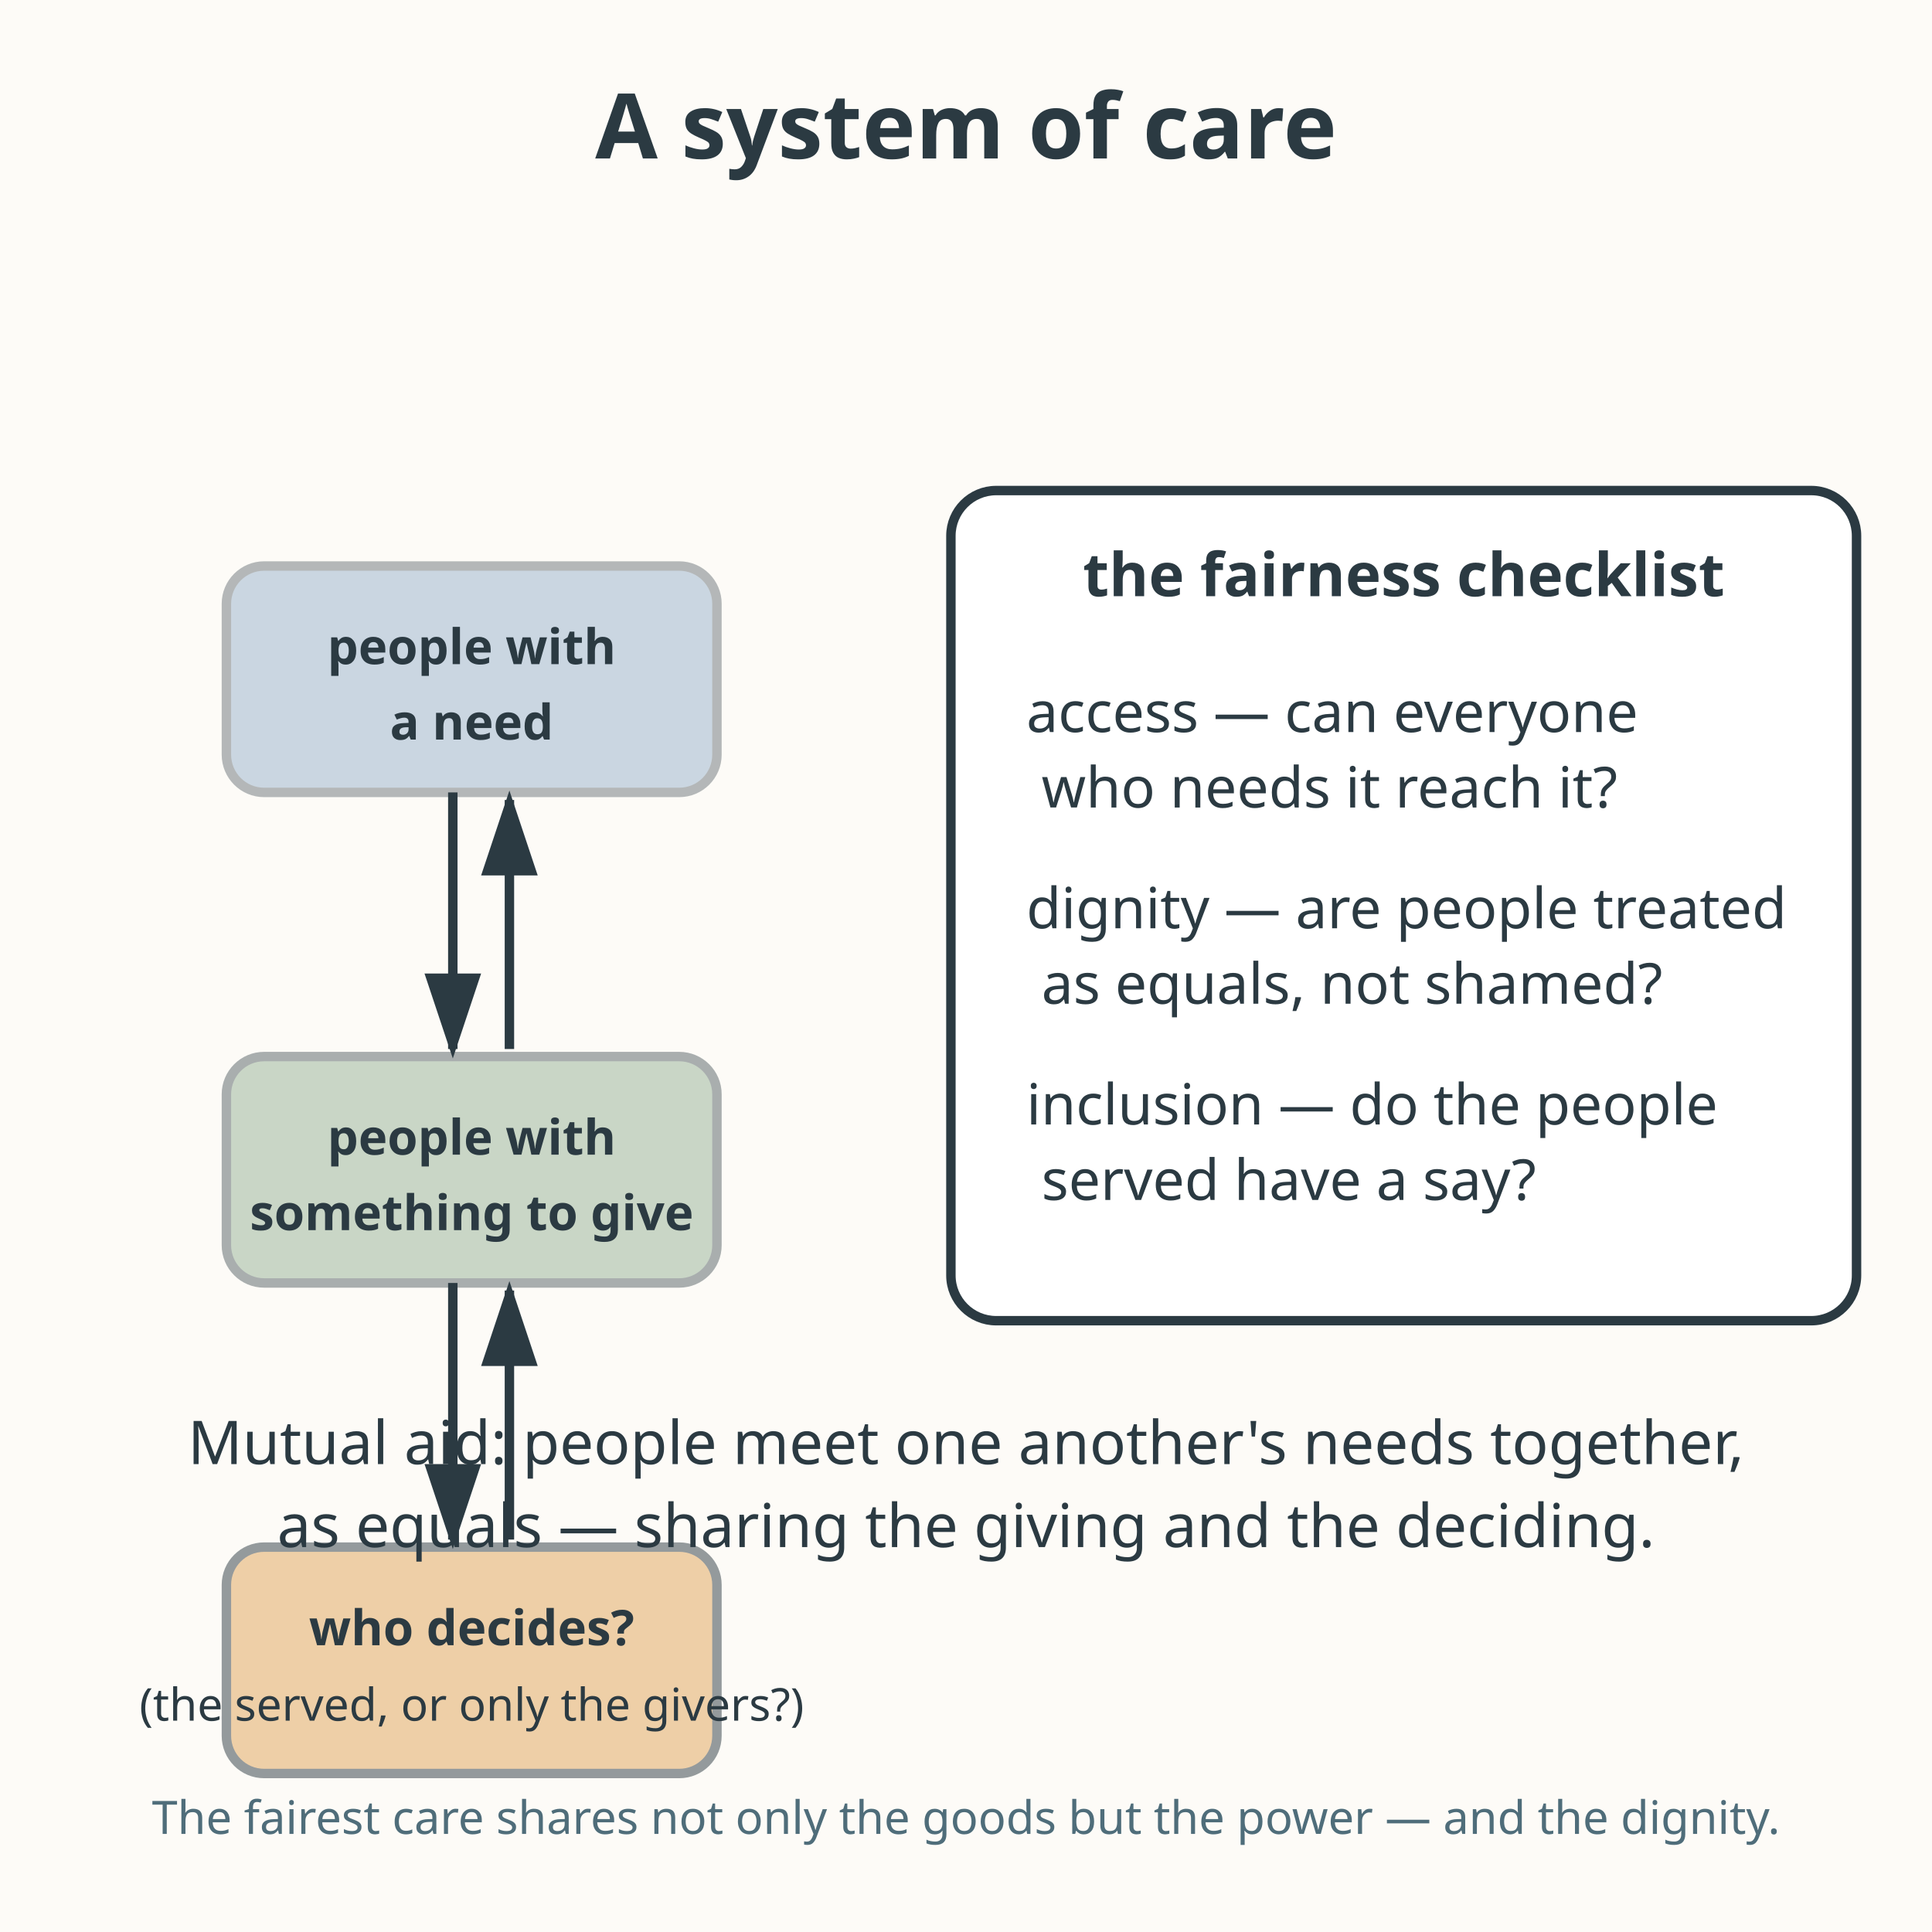
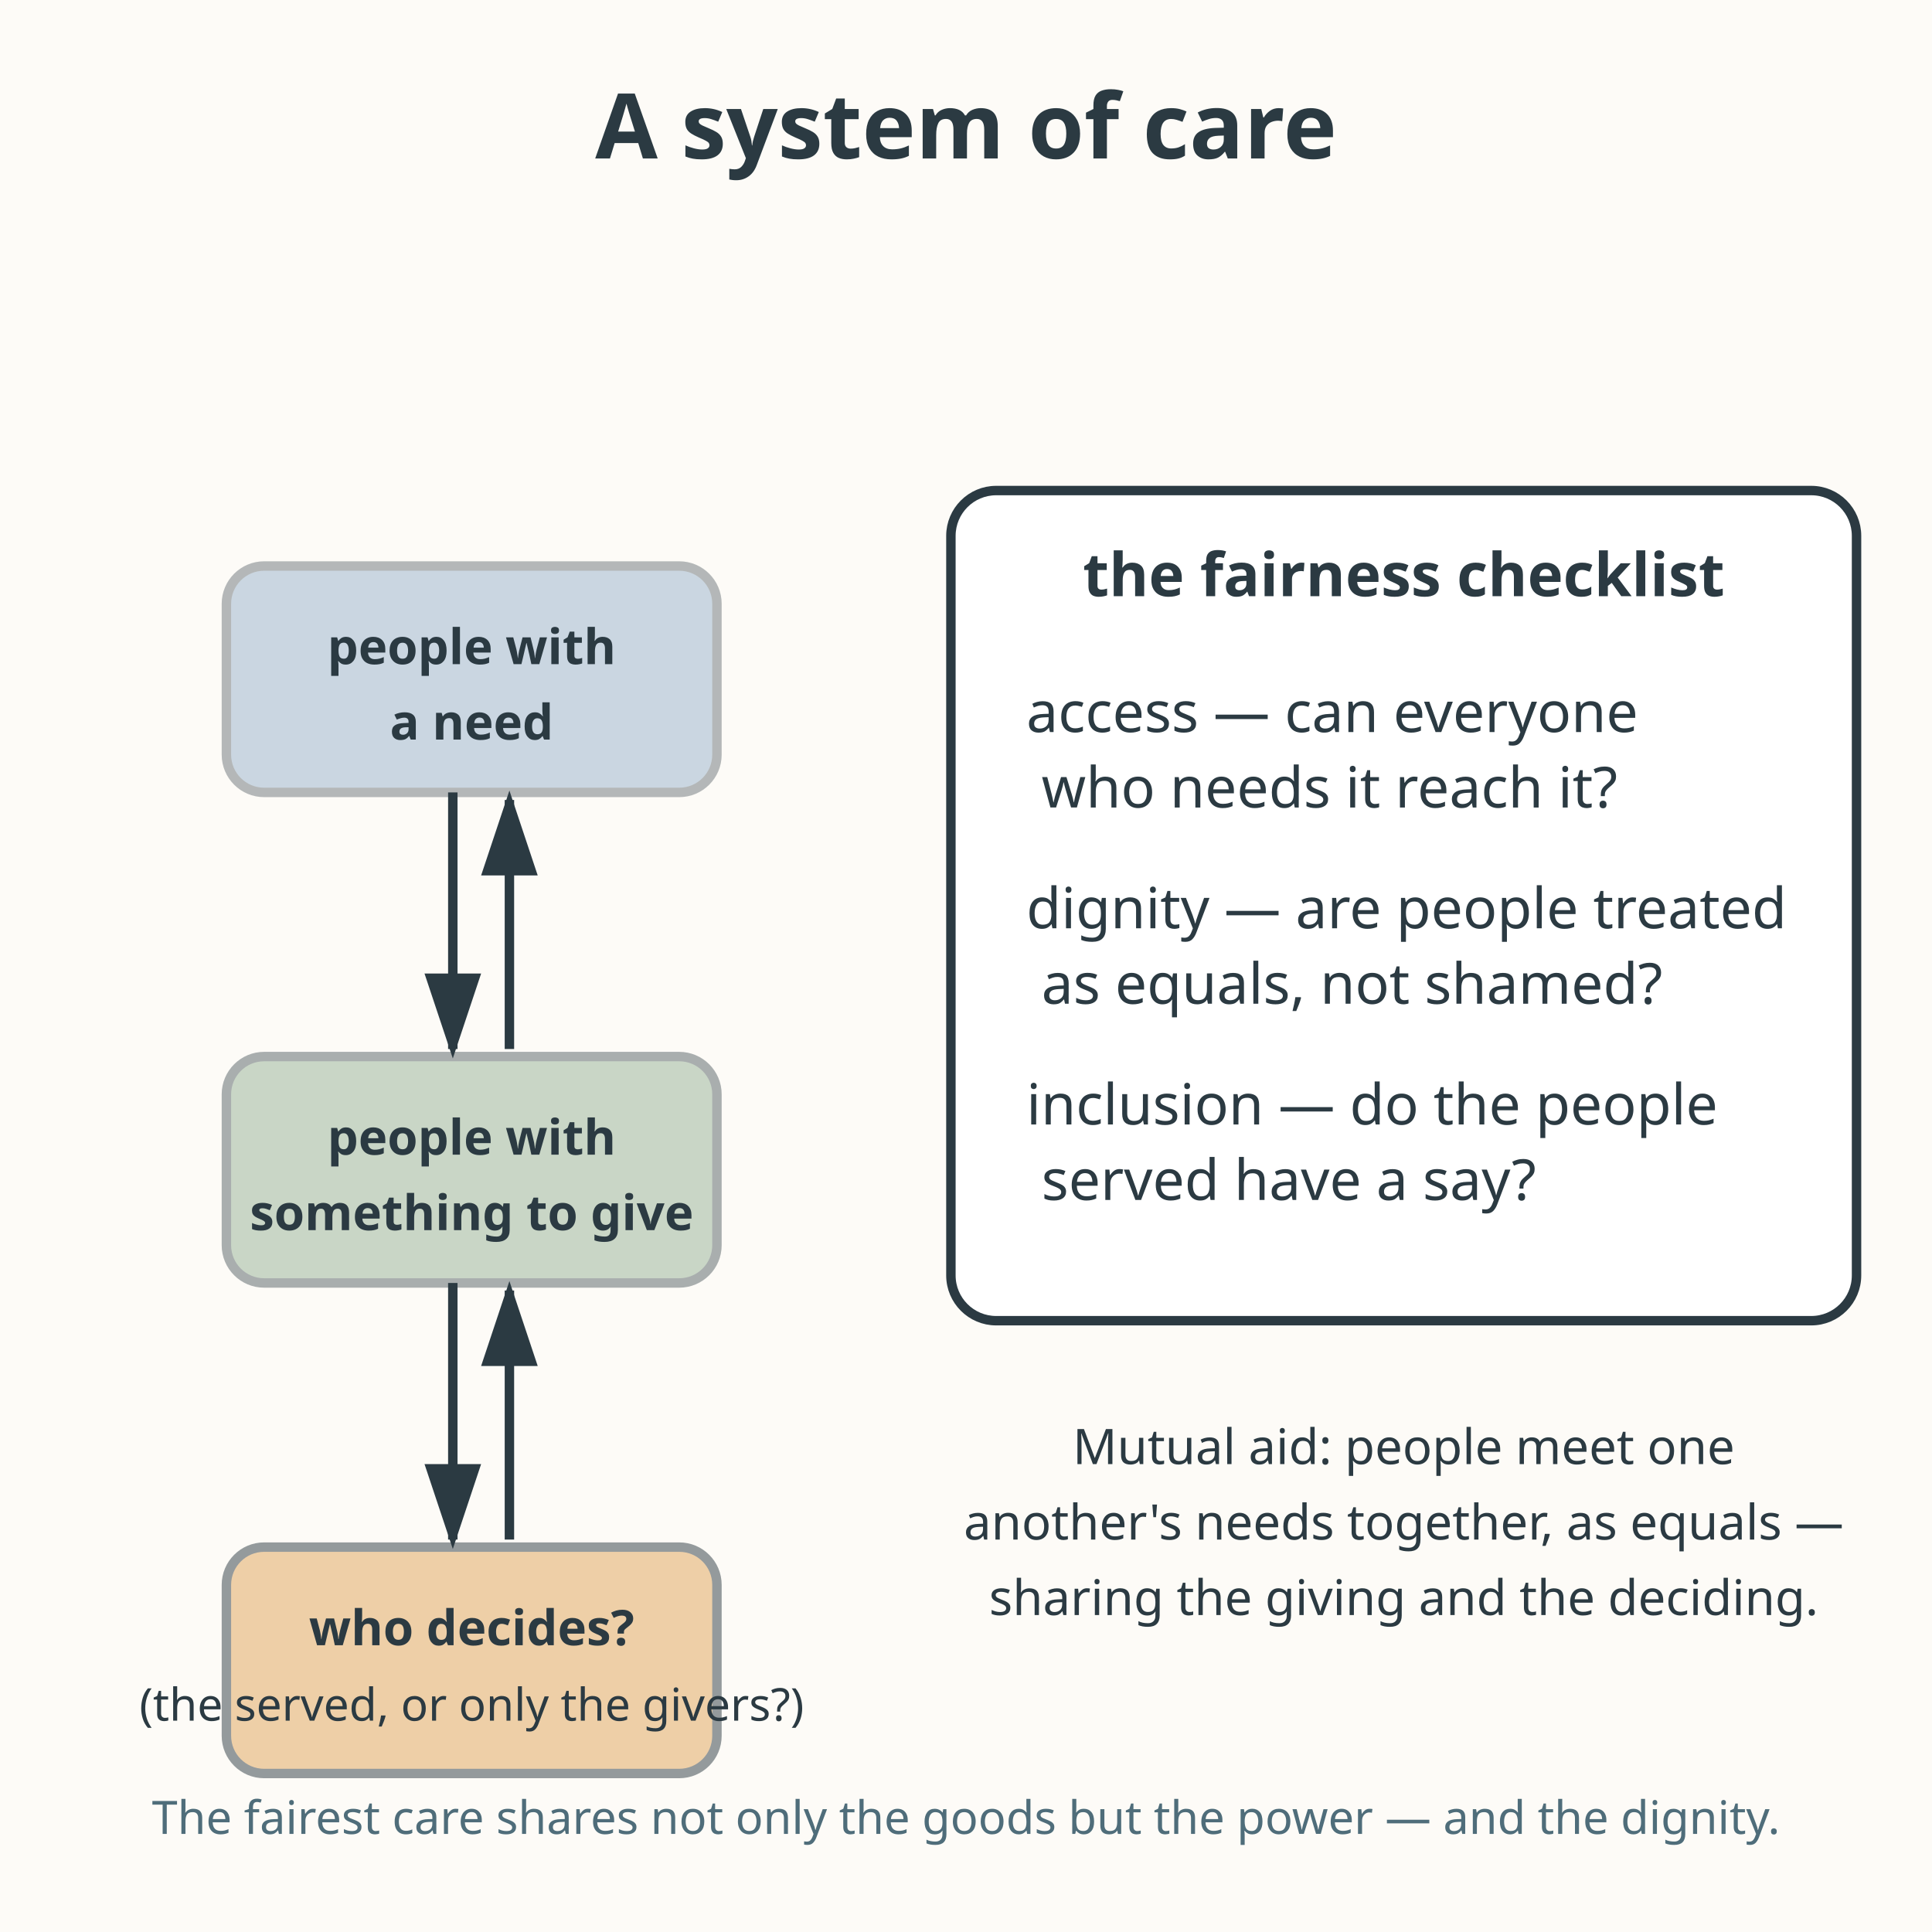
<svg xmlns="http://www.w3.org/2000/svg" viewBox="0 0 512 512" role="img" aria-labelledby="title-L-08-003-09-systems-of-care desc-L-08-003-09-systems-of-care">
  <rect width="512" height="512" fill="#fdfbf7" />
  <text x="256" y="42" text-anchor="middle" font-family="sans-serif" font-size="24" font-weight="bold" fill="#2b3a42">A system of care</text>
  <rect x="60" y="150" width="130" height="60" rx="10" fill="#6b93b6" opacity="0.35" stroke="#2b3a42" stroke-width="2.5" />
  <text x="125" y="176" text-anchor="middle" font-family="sans-serif" font-size="13" font-weight="bold" fill="#2b3a42">people with</text>
  <text x="125" y="196" text-anchor="middle" font-family="sans-serif" font-size="13" font-weight="bold" fill="#2b3a42">a need</text>
  <rect x="60" y="280" width="130" height="60" rx="10" fill="#7a9e7e" opacity="0.4" stroke="#2b3a42" stroke-width="2.5" />
  <text x="125" y="306" text-anchor="middle" font-family="sans-serif" font-size="13" font-weight="bold" fill="#2b3a42">people with</text>
  <text x="125" y="326" text-anchor="middle" font-family="sans-serif" font-size="13" font-weight="bold" fill="#2b3a42">something to give</text>
  <rect x="60" y="410" width="130" height="60" rx="10" fill="#e0a458" opacity="0.5" stroke="#2b3a42" stroke-width="2.5" />
  <text x="125" y="436" text-anchor="middle" font-family="sans-serif" font-size="13" font-weight="bold" fill="#2b3a42">who decides?</text>
  <text x="125" y="456" text-anchor="middle" font-family="sans-serif" font-size="12" fill="#2b3a42">(the served, or only the givers?)</text>
  <line x1="120" y1="210" x2="120" y2="278" stroke="#2b3a42" stroke-width="2.5" marker-end="url(#arr6-L-08-003-09-systems-of-care)" />
  <line x1="135" y1="278" x2="135" y2="212" stroke="#2b3a42" stroke-width="2.5" marker-end="url(#arr6-L-08-003-09-systems-of-care)" />
  <line x1="120" y1="340" x2="120" y2="408" stroke="#2b3a42" stroke-width="2.5" marker-end="url(#arr6-L-08-003-09-systems-of-care)" />
  <line x1="135" y1="408" x2="135" y2="342" stroke="#2b3a42" stroke-width="2.5" marker-end="url(#arr6-L-08-003-09-systems-of-care)" />
  <rect x="252" y="130" width="240" height="220" rx="12" fill="#ffffff" stroke="#2b3a42" stroke-width="2.5" />
  <text x="372" y="158" text-anchor="middle" font-family="sans-serif" font-size="16" font-weight="bold" fill="#2b3a42">the fairness checklist</text>
  <text x="272" y="194" font-family="sans-serif" font-size="15" fill="#2b3a42">access — can everyone</text>
  <text x="276" y="214" font-family="sans-serif" font-size="15" fill="#2b3a42">who needs it reach it?</text>
  <text x="272" y="246" font-family="sans-serif" font-size="15" fill="#2b3a42">dignity — are people treated</text>
  <text x="276" y="266" font-family="sans-serif" font-size="15" fill="#2b3a42">as equals, not shamed?</text>
  <text x="272" y="298" font-family="sans-serif" font-size="15" fill="#2b3a42">inclusion — do the people</text>
  <text x="276" y="318" font-family="sans-serif" font-size="15" fill="#2b3a42">served have a say?</text>
-   <text x="256" y="388" text-anchor="middle" font-family="sans-serif" font-size="16" fill="#2b3a42">Mutual aid: people meet one another's needs together,</text>
-   <text x="256" y="410" text-anchor="middle" font-family="sans-serif" font-size="16" fill="#2b3a42">as equals — sharing the giving and the deciding.</text>
+   <text x="372" y="388" text-anchor="middle" font-family="sans-serif" font-size="13" fill="#2b3a42">Mutual aid: people meet one</text>
+   <text x="372" y="408" text-anchor="middle" font-family="sans-serif" font-size="13" fill="#2b3a42">another's needs together, as equals —</text>
+   <text x="372" y="428" text-anchor="middle" font-family="sans-serif" font-size="13" fill="#2b3a42">sharing the giving and the deciding.</text>
  <text x="256" y="486" text-anchor="middle" font-family="sans-serif" font-size="12.2" fill="#4f6d7a">The fairest care shares not only the goods but the power — and the dignity.</text>
  <defs>
    <marker id="arr6-L-08-003-09-systems-of-care" markerWidth="10" markerHeight="10" refX="8" refY="3" orient="auto">
      <path d="M0,0 L0,6 L9,3 z" fill="#2b3a42" />
    </marker>
  </defs>
</svg>
